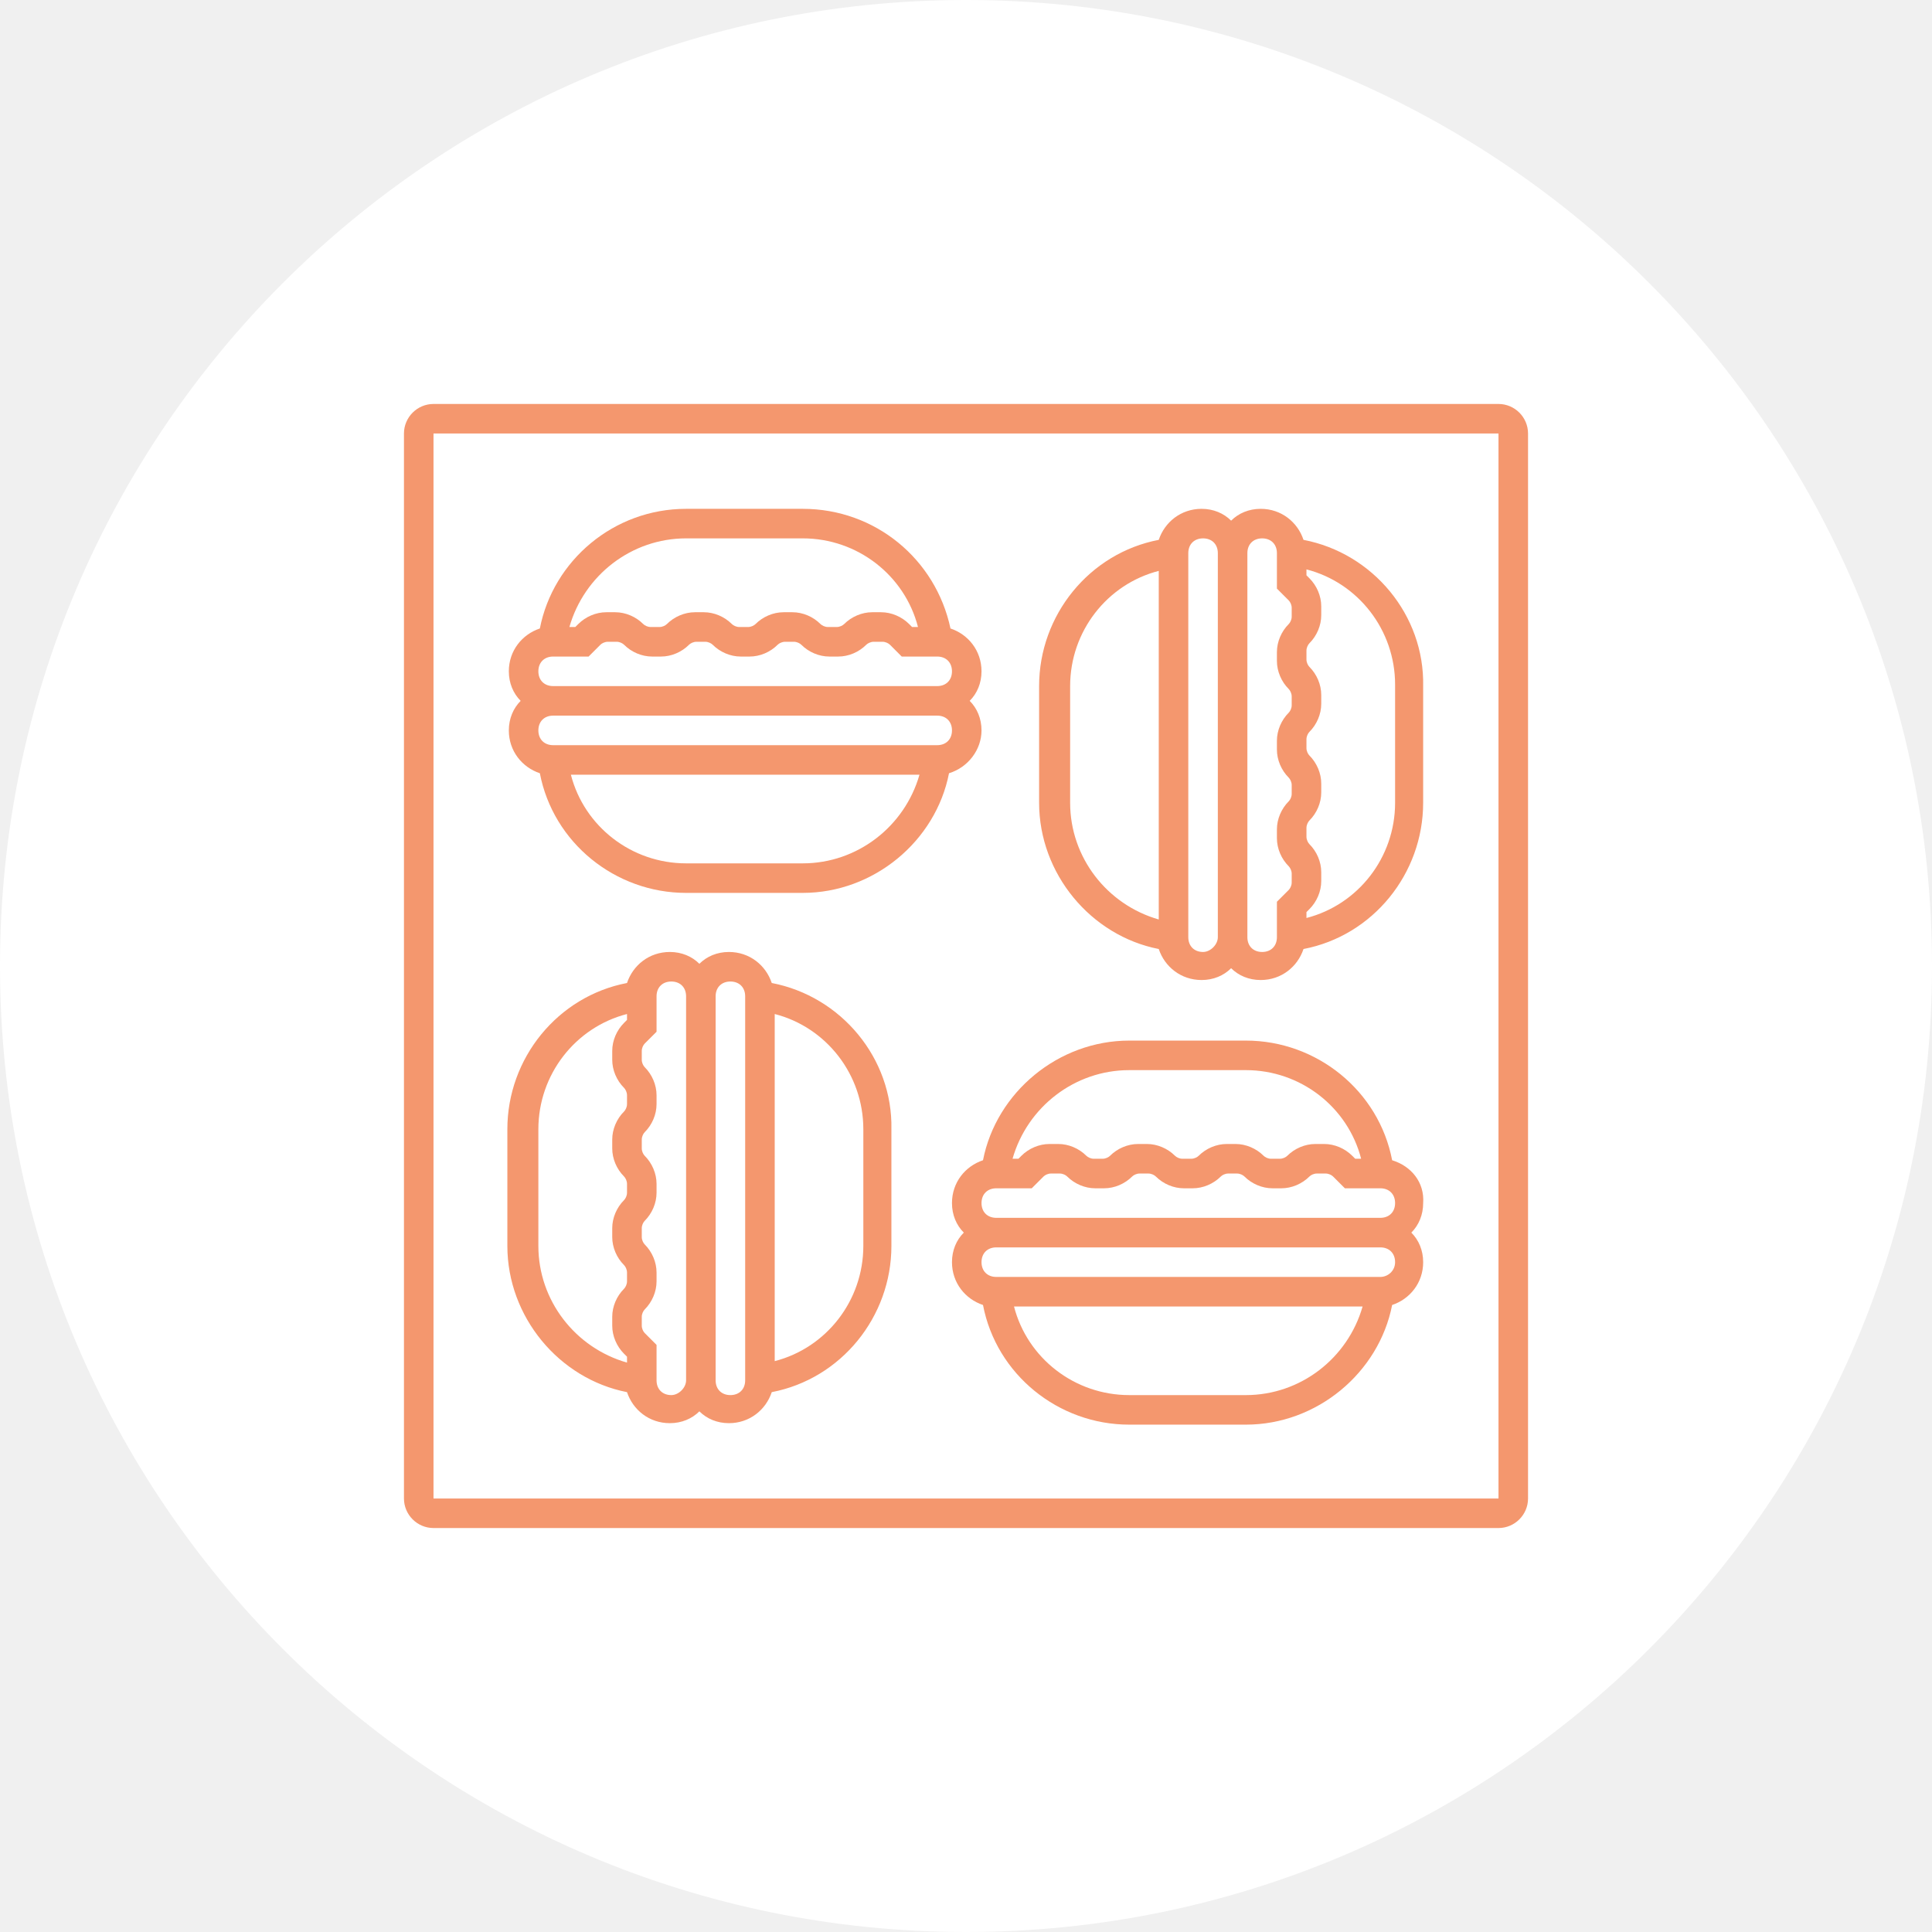
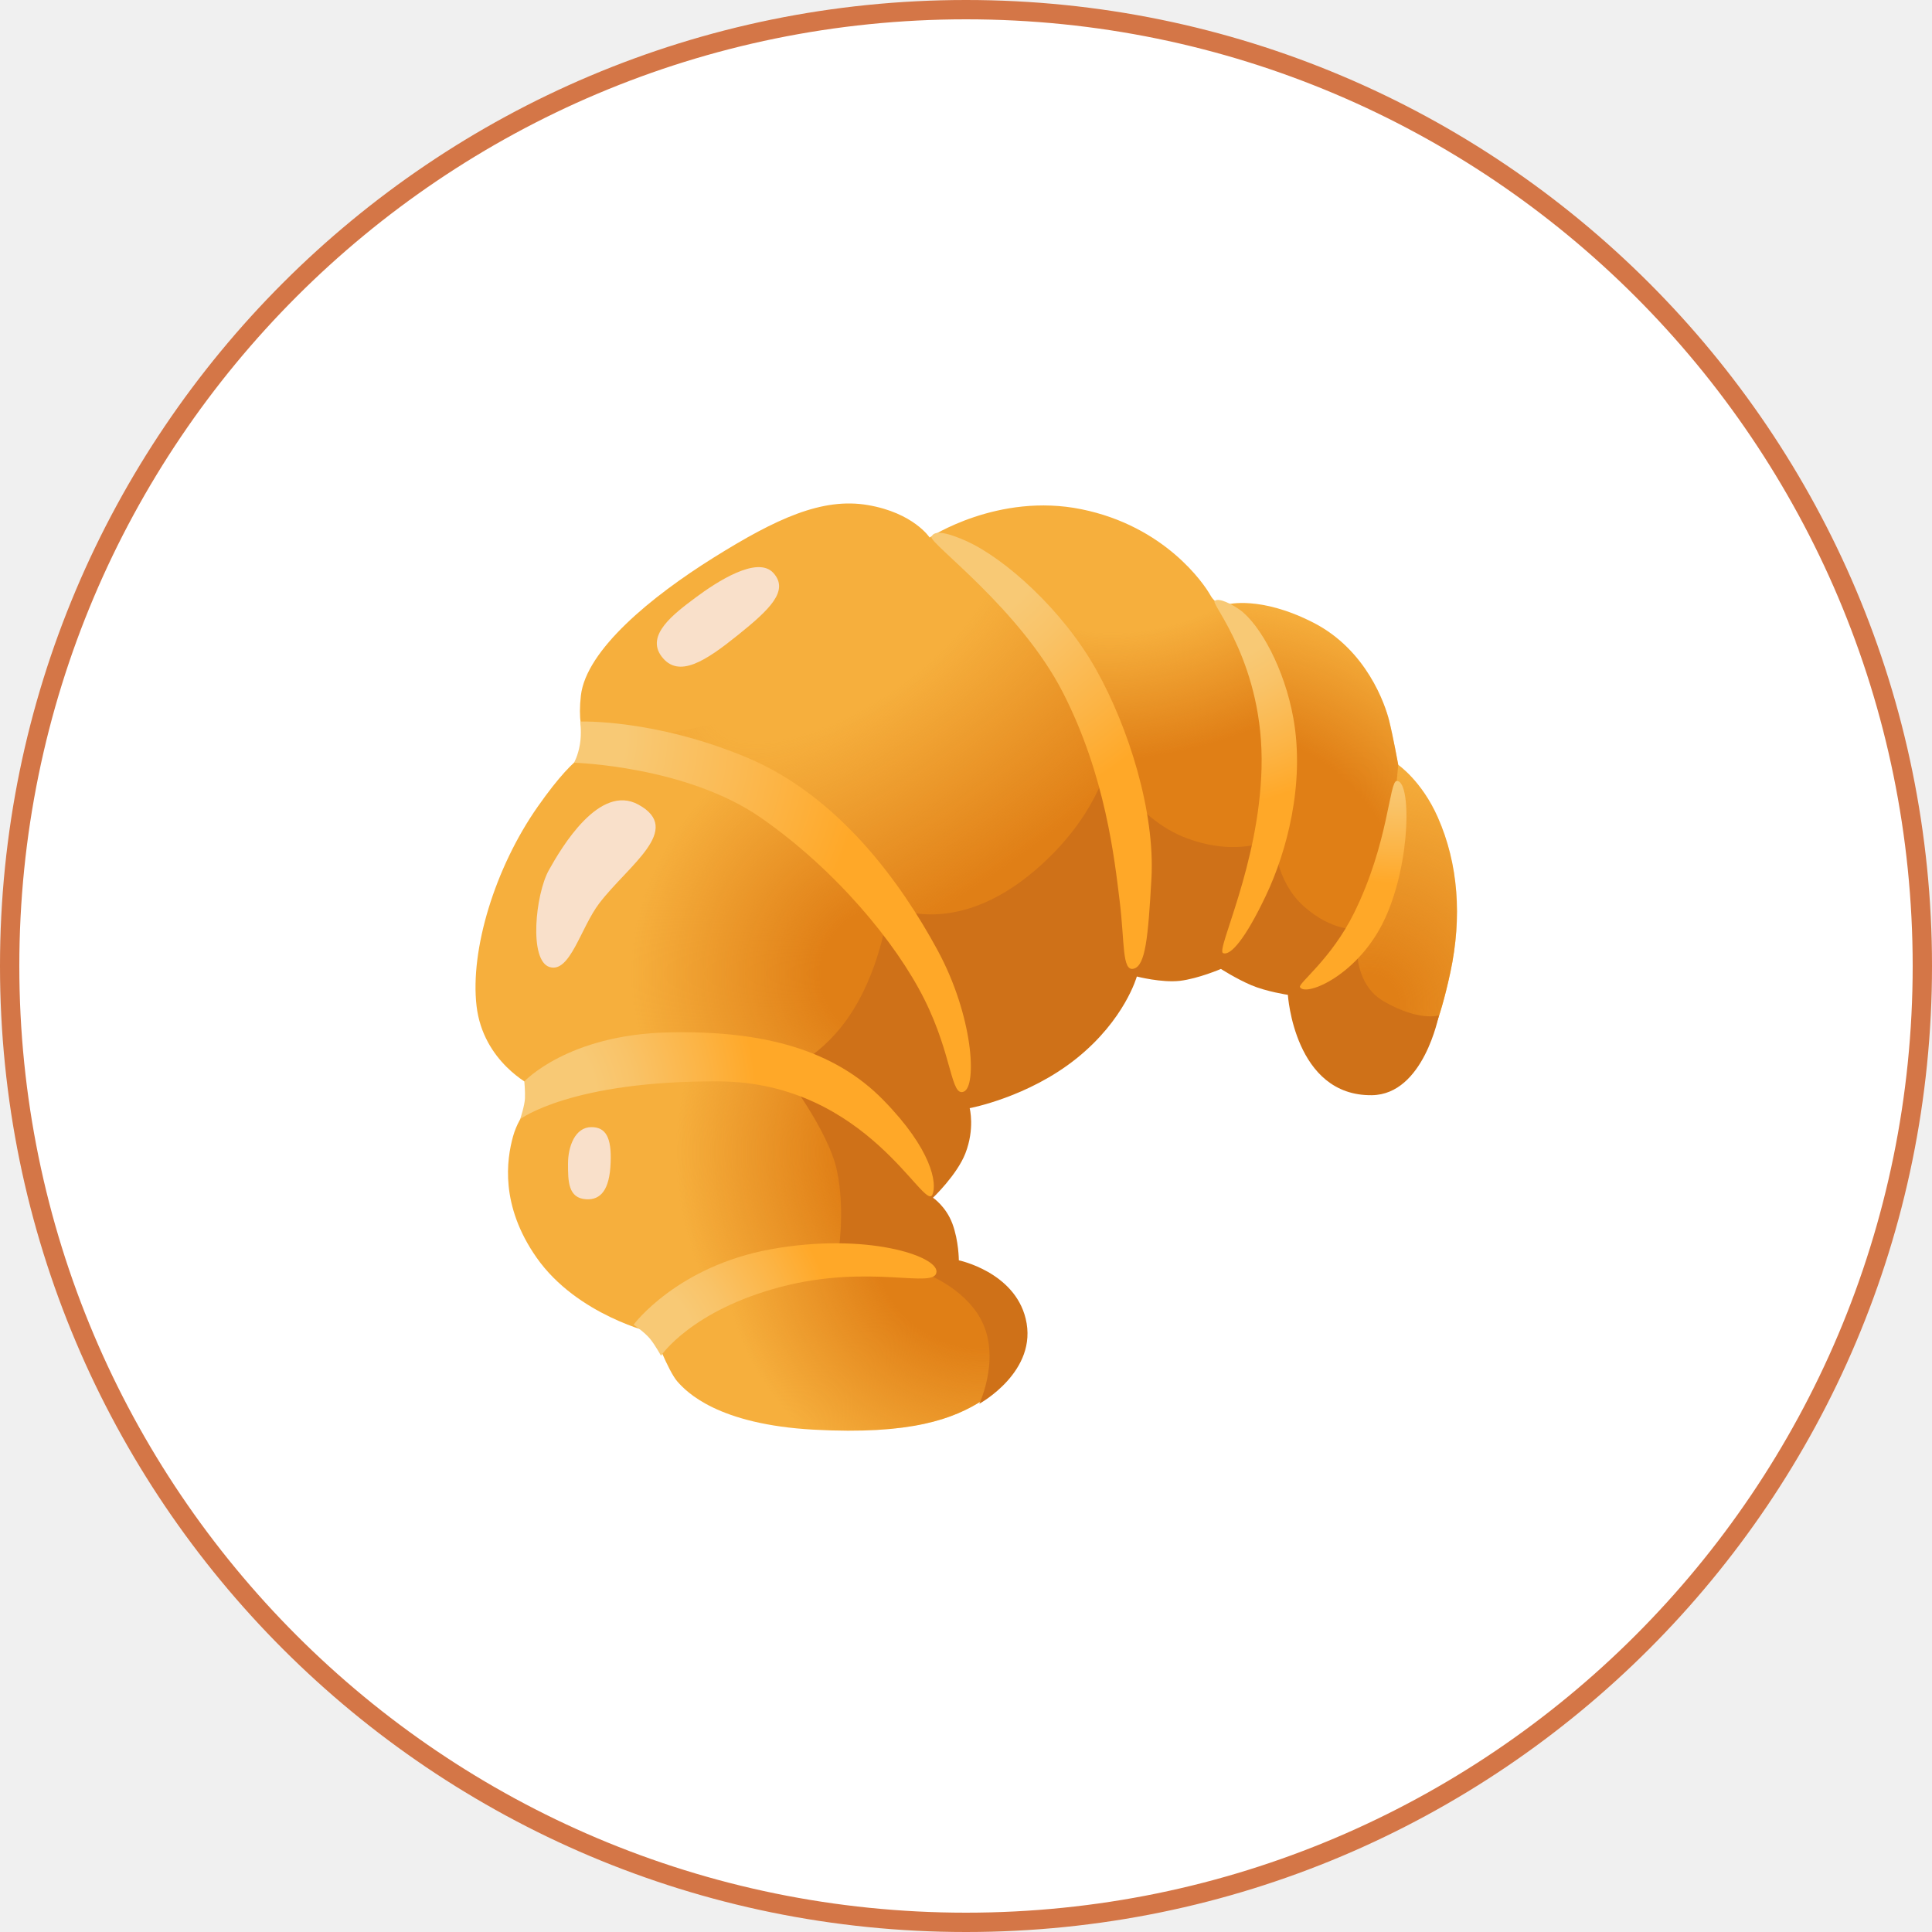
<svg xmlns="http://www.w3.org/2000/svg" width="100" height="100" viewBox="0 0 100 100" fill="none">
-   <circle cx="50" cy="50" r="50" fill="white" />
-   <path d="M77.562 22.438V77.562H22.438V22.438H77.562ZM77.562 20.909H22.438C21.597 20.909 20.909 21.597 20.909 22.438V77.562C20.909 78.403 21.597 79.091 22.438 79.091H77.562C78.403 79.091 79.091 78.403 79.091 77.562V22.438C79.091 21.597 78.403 20.909 77.562 20.909Z" fill="#F4976E" />
-   <path d="M50.803 37.806C50.803 37.194 50.574 36.659 50.191 36.276C50.574 35.894 50.803 35.359 50.803 34.747C50.803 33.677 50.115 32.836 49.197 32.53C48.433 28.937 45.298 26.337 41.552 26.337H35.512C31.766 26.337 28.631 29.013 27.943 32.53C27.026 32.836 26.337 33.677 26.337 34.747C26.337 35.359 26.567 35.894 26.949 36.276C26.567 36.659 26.337 37.194 26.337 37.806C26.337 38.876 27.026 39.717 27.943 40.023C28.631 43.616 31.842 46.216 35.512 46.216H41.552C45.222 46.216 48.433 43.54 49.121 40.023C50.115 39.717 50.803 38.8 50.803 37.806ZM35.512 27.866H41.552C44.381 27.866 46.827 29.778 47.515 32.454H47.209L47.057 32.301C46.674 31.919 46.139 31.689 45.604 31.689H45.145C44.61 31.689 44.075 31.919 43.693 32.301C43.616 32.377 43.463 32.454 43.31 32.454H42.852C42.699 32.454 42.546 32.377 42.469 32.301C42.087 31.919 41.552 31.689 41.017 31.689H40.558C40.023 31.689 39.488 31.919 39.105 32.301C39.029 32.377 38.876 32.454 38.723 32.454H38.264C38.111 32.454 37.959 32.377 37.882 32.301C37.5 31.919 36.965 31.689 36.429 31.689H35.971C35.435 31.689 34.9 31.919 34.518 32.301C34.442 32.377 34.289 32.454 34.136 32.454H33.677C33.524 32.454 33.371 32.377 33.295 32.301C32.913 31.919 32.377 31.689 31.842 31.689H31.383C30.848 31.689 30.313 31.919 29.931 32.301L29.778 32.454H29.472C30.237 29.778 32.683 27.866 35.512 27.866ZM28.631 33.983H30.466L31.078 33.371C31.154 33.295 31.307 33.218 31.46 33.218H31.919C32.072 33.218 32.224 33.295 32.301 33.371C32.683 33.754 33.218 33.983 33.754 33.983H34.212C34.747 33.983 35.283 33.754 35.665 33.371C35.741 33.295 35.894 33.218 36.047 33.218H36.506C36.659 33.218 36.812 33.295 36.888 33.371C37.27 33.754 37.806 33.983 38.341 33.983H38.8C39.335 33.983 39.87 33.754 40.252 33.371C40.329 33.295 40.481 33.218 40.634 33.218H41.093C41.246 33.218 41.399 33.295 41.475 33.371C41.858 33.754 42.393 33.983 42.928 33.983H43.387C43.922 33.983 44.457 33.754 44.839 33.371C44.916 33.295 45.069 33.218 45.222 33.218H45.68C45.833 33.218 45.986 33.295 46.063 33.371L46.674 33.983H48.509C48.968 33.983 49.274 34.289 49.274 34.747C49.274 35.206 48.968 35.512 48.509 35.512H28.631C28.172 35.512 27.866 35.206 27.866 34.747C27.866 34.289 28.172 33.983 28.631 33.983ZM28.631 37.041H48.509C48.968 37.041 49.274 37.347 49.274 37.806C49.274 38.264 48.968 38.57 48.509 38.57H28.631C28.172 38.57 27.866 38.264 27.866 37.806C27.866 37.347 28.172 37.041 28.631 37.041ZM41.552 44.687H35.512C32.683 44.687 30.237 42.775 29.549 40.099H47.592C46.827 42.775 44.381 44.687 41.552 44.687Z" fill="#F4976E" />
-   <path d="M72.057 60.054C71.369 56.46 68.158 53.861 64.488 53.861H58.449C54.779 53.861 51.568 56.537 50.88 60.054C49.962 60.359 49.274 61.2 49.274 62.271C49.274 62.883 49.503 63.418 49.886 63.8C49.503 64.182 49.274 64.717 49.274 65.329C49.274 66.399 49.962 67.24 50.88 67.546C51.568 71.139 54.779 73.739 58.449 73.739H64.488C68.158 73.739 71.369 71.063 72.057 67.546C72.975 67.24 73.663 66.399 73.663 65.329C73.663 64.717 73.433 64.182 73.051 63.8C73.433 63.418 73.663 62.883 73.663 62.271C73.739 61.2 73.051 60.359 72.057 60.054ZM58.449 55.39H64.488C67.317 55.39 69.764 57.301 70.452 59.977H70.146L69.993 59.824C69.611 59.442 69.076 59.213 68.54 59.213H68.082C67.546 59.213 67.011 59.442 66.629 59.824C66.553 59.901 66.4 59.977 66.247 59.977H65.788C65.635 59.977 65.482 59.901 65.406 59.824C65.023 59.442 64.488 59.213 63.953 59.213H63.495C62.959 59.213 62.424 59.442 62.042 59.824C61.965 59.901 61.812 59.977 61.66 59.977H61.201C61.048 59.977 60.895 59.901 60.819 59.824C60.436 59.442 59.901 59.213 59.366 59.213H58.907C58.372 59.213 57.837 59.442 57.455 59.824C57.378 59.901 57.225 59.977 57.072 59.977H56.614C56.461 59.977 56.308 59.901 56.231 59.824C55.849 59.442 55.314 59.213 54.779 59.213H54.32C53.785 59.213 53.25 59.442 52.867 59.824L52.714 59.977H52.409C53.173 57.301 55.62 55.39 58.449 55.39ZM51.568 61.506H53.403L54.014 60.895C54.091 60.818 54.243 60.742 54.396 60.742H54.855C55.008 60.742 55.161 60.818 55.237 60.895C55.62 61.277 56.155 61.506 56.69 61.506H57.149C57.684 61.506 58.219 61.277 58.601 60.895C58.678 60.818 58.831 60.742 58.984 60.742H59.442C59.595 60.742 59.748 60.818 59.825 60.895C60.207 61.277 60.742 61.506 61.277 61.506H61.736C62.271 61.506 62.806 61.277 63.189 60.895C63.265 60.818 63.418 60.742 63.571 60.742H64.03C64.183 60.742 64.335 60.818 64.412 60.895C64.794 61.277 65.329 61.506 65.865 61.506H66.323C66.858 61.506 67.394 61.277 67.776 60.895C67.852 60.818 68.005 60.742 68.158 60.742H68.617C68.77 60.742 68.923 60.818 68.999 60.895L69.611 61.506H71.446C71.904 61.506 72.21 61.812 72.21 62.271C72.21 62.73 71.904 63.035 71.446 63.035H51.568C51.109 63.035 50.803 62.73 50.803 62.271C50.803 61.812 51.109 61.506 51.568 61.506ZM64.488 72.21H58.449C55.62 72.21 53.173 70.299 52.485 67.623H70.528C69.764 70.299 67.317 72.21 64.488 72.21ZM71.446 66.094H51.568C51.109 66.094 50.803 65.788 50.803 65.329C50.803 64.87 51.109 64.564 51.568 64.564H71.446C71.904 64.564 72.21 64.87 72.21 65.329C72.21 65.788 71.828 66.094 71.446 66.094Z" fill="#F4976E" />
-   <path d="M39.946 50.88C39.64 49.962 38.799 49.274 37.729 49.274C37.117 49.274 36.582 49.503 36.2 49.886C35.818 49.503 35.282 49.274 34.671 49.274C33.6 49.274 32.759 49.962 32.454 50.88C28.86 51.568 26.261 54.779 26.261 58.449V64.488C26.261 68.158 28.937 71.369 32.454 72.057C32.759 72.975 33.6 73.663 34.671 73.663C35.282 73.663 35.818 73.433 36.2 73.051C36.582 73.433 37.117 73.663 37.729 73.663C38.799 73.663 39.64 72.975 39.946 72.057C43.539 71.369 46.139 68.158 46.139 64.488V58.449C46.215 54.779 43.539 51.568 39.946 50.88ZM27.866 64.488V58.449C27.866 55.62 29.778 53.173 32.454 52.485V52.791L32.301 52.944C31.918 53.326 31.689 53.861 31.689 54.396V54.855C31.689 55.39 31.918 55.925 32.301 56.308C32.377 56.384 32.454 56.537 32.454 56.69V57.149C32.454 57.302 32.377 57.455 32.301 57.531C31.918 57.913 31.689 58.449 31.689 58.984V59.442C31.689 59.977 31.918 60.513 32.301 60.895C32.377 60.971 32.454 61.124 32.454 61.277V61.736C32.454 61.889 32.377 62.042 32.301 62.118C31.918 62.501 31.689 63.036 31.689 63.571V64.03C31.689 64.565 31.918 65.1 32.301 65.482C32.377 65.559 32.454 65.712 32.454 65.865V66.323C32.454 66.476 32.377 66.629 32.301 66.706C31.918 67.088 31.689 67.623 31.689 68.158V68.617C31.689 69.152 31.918 69.687 32.301 70.07L32.454 70.222V70.528C29.778 69.764 27.866 67.317 27.866 64.488ZM34.747 72.21C34.288 72.21 33.983 71.904 33.983 71.446V69.611L33.371 68.999C33.294 68.923 33.218 68.77 33.218 68.617V68.158C33.218 68.005 33.294 67.852 33.371 67.776C33.753 67.394 33.983 66.858 33.983 66.323V65.865C33.983 65.329 33.753 64.794 33.371 64.412C33.294 64.335 33.218 64.183 33.218 64.03V63.571C33.218 63.418 33.294 63.265 33.371 63.189C33.753 62.806 33.983 62.271 33.983 61.736V61.277C33.983 60.742 33.753 60.207 33.371 59.825C33.294 59.748 33.218 59.595 33.218 59.442V58.984C33.218 58.831 33.294 58.678 33.371 58.601C33.753 58.219 33.983 57.684 33.983 57.149V56.69C33.983 56.155 33.753 55.62 33.371 55.237C33.294 55.161 33.218 55.008 33.218 54.855V54.396C33.218 54.243 33.294 54.091 33.371 54.014L33.983 53.403V51.568C33.983 51.109 34.288 50.803 34.747 50.803C35.206 50.803 35.512 51.109 35.512 51.568V71.446C35.512 71.828 35.13 72.21 34.747 72.21ZM38.57 71.446C38.57 71.904 38.264 72.21 37.805 72.21C37.347 72.21 37.041 71.904 37.041 71.446V51.568C37.041 51.109 37.347 50.803 37.805 50.803C38.264 50.803 38.57 51.109 38.57 51.568V71.446ZM44.686 64.488C44.686 67.317 42.775 69.764 40.099 70.452V52.485C42.775 53.173 44.686 55.62 44.686 58.449V64.488Z" fill="#F4976E" />
-   <path d="M67.469 27.943C67.164 27.026 66.323 26.337 65.252 26.337C64.641 26.337 64.106 26.567 63.723 26.949C63.341 26.567 62.806 26.337 62.194 26.337C61.124 26.337 60.283 27.026 59.977 27.943C56.384 28.631 53.784 31.842 53.784 35.512V41.552C53.784 45.222 56.46 48.433 59.977 49.121C60.283 50.038 61.124 50.726 62.194 50.726C62.806 50.726 63.341 50.497 63.723 50.115C64.106 50.497 64.641 50.726 65.252 50.726C66.323 50.726 67.164 50.038 67.469 49.121C71.063 48.433 73.662 45.222 73.662 41.552V35.512C73.739 31.842 71.063 28.631 67.469 27.943ZM55.39 41.552V35.512C55.39 32.683 57.301 30.237 59.977 29.549V47.592C57.301 46.827 55.39 44.381 55.39 41.552ZM62.271 49.274C61.812 49.274 61.506 48.968 61.506 48.509V28.631C61.506 28.172 61.812 27.866 62.271 27.866C62.729 27.866 63.035 28.172 63.035 28.631V48.509C63.035 48.892 62.653 49.274 62.271 49.274ZM66.093 46.674V48.509C66.093 48.968 65.787 49.274 65.329 49.274C64.87 49.274 64.564 48.968 64.564 48.509V28.631C64.564 28.172 64.87 27.866 65.329 27.866C65.787 27.866 66.093 28.172 66.093 28.631V30.466L66.705 31.078C66.781 31.154 66.858 31.307 66.858 31.46V31.919C66.858 32.072 66.781 32.224 66.705 32.301C66.323 32.683 66.093 33.218 66.093 33.754V34.212C66.093 34.747 66.323 35.283 66.705 35.665C66.781 35.741 66.858 35.894 66.858 36.047V36.506C66.858 36.659 66.781 36.812 66.705 36.888C66.323 37.27 66.093 37.806 66.093 38.341V38.8C66.093 39.335 66.323 39.87 66.705 40.252C66.781 40.329 66.858 40.481 66.858 40.634V41.093C66.858 41.246 66.781 41.399 66.705 41.475C66.323 41.858 66.093 42.393 66.093 42.928V43.387C66.093 43.922 66.323 44.457 66.705 44.839C66.781 44.916 66.858 45.069 66.858 45.222V45.68C66.858 45.833 66.781 45.986 66.705 46.063L66.093 46.674ZM72.21 41.552C72.21 44.381 70.298 46.827 67.622 47.515V47.209L67.775 47.057C68.158 46.674 68.387 46.139 68.387 45.604V45.145C68.387 44.61 68.158 44.075 67.775 43.693C67.699 43.616 67.622 43.463 67.622 43.31V42.852C67.622 42.699 67.699 42.546 67.775 42.469C68.158 42.087 68.387 41.552 68.387 41.017V40.558C68.387 40.023 68.158 39.488 67.775 39.105C67.699 39.029 67.622 38.876 67.622 38.723V38.264C67.622 38.111 67.699 37.959 67.775 37.882C68.158 37.5 68.387 36.965 68.387 36.429V35.971C68.387 35.435 68.158 34.9 67.775 34.518C67.699 34.442 67.622 34.289 67.622 34.136V33.677C67.622 33.524 67.699 33.371 67.775 33.295C68.158 32.913 68.387 32.377 68.387 31.842V31.383C68.387 30.848 68.158 30.313 67.775 29.931L67.622 29.778V29.472C70.298 30.16 72.21 32.607 72.21 35.435V41.552Z" fill="#F4976E" />
+   <circle cx="50" cy="50" r="49.5" fill="white" stroke="#D47647" />
+   <path d="M72.3 53.485L59.884 45.389L45.174 55.915L45.714 62.053L51.586 67.723C51.586 67.723 52.464 71.436 50.911 72.448C49.359 73.46 47.131 74.27 42.14 74.001C37.145 73.731 35.53 72.043 35.057 71.503C34.585 70.963 33.842 69.005 33.842 69.005C33.842 69.005 29.877 68.098 27.771 65.091C25.881 62.391 26.219 60.028 26.556 58.817C26.894 57.602 27.771 56.86 27.771 56.86L27.501 56.185C27.501 56.185 25.004 54.97 24.666 52.067C24.329 49.165 25.611 44.916 27.839 41.744C30.066 38.571 30.741 38.909 30.741 38.909C30.741 38.909 29.796 38.369 30.066 36.006C30.336 33.644 33.711 30.876 36.947 28.856C40.183 26.835 42.562 25.738 44.925 26.143C47.287 26.548 48.118 27.822 48.118 27.822C48.118 27.822 51.658 25.481 55.974 26.358C60.289 27.236 62.314 30.206 62.652 30.813C62.989 31.421 63.529 31.286 63.529 31.286C63.529 31.286 65.217 30.813 67.984 32.231C70.752 33.648 71.697 36.483 71.899 37.293C72.102 38.103 72.372 39.588 72.372 39.588C72.372 39.588 73.583 40.415 74.414 42.288C75.494 44.718 75.679 47.486 75.072 50.321C74.477 53.105 73.924 53.966 73.924 53.966L72.3 53.485Z" fill="#F6AF3D" />
+   <path d="M34.239 33.973C35.12 35.15 36.538 34.201 38.192 32.872C39.846 31.543 40.858 30.573 40.031 29.657C39.204 28.742 37.091 30.117 35.985 30.944C34.884 31.767 33.412 32.868 34.239 33.973ZM30.611 58.34C29.767 58.34 29.4 59.34 29.4 60.235C29.4 61.129 29.4 62.023 30.345 62.074C31.083 62.116 31.556 61.602 31.606 60.18C31.661 58.864 31.349 58.34 30.611 58.34Z" fill="#F9E0CA" />
+   <path d="M49.283 65.5L48.473 65.825L44.148 65.082L39.698 65.668L36.74 66.921C35.711 69.259 38.149 73.781 42.136 73.996C47.131 74.266 49.354 73.456 50.907 72.444C52.459 71.431 51.582 67.719 51.582 67.719L49.283 65.5Z" fill="url(#paint0_radial_406_3)" />
+   <path d="M46.604 59.387L49.249 52.092L43.157 43.195L37.546 39.989C37.546 39.989 34.564 41.794 33.218 45.359C31.615 49.608 33.138 54.497 33.138 54.497L40.525 55.459L46.604 59.387Z" fill="url(#paint1_radial_406_3)" />
+   <path d="M46.925 47.603L41.955 41.832L34.146 38.019C34.146 38.019 42.799 36.563 46.806 34.479C50.814 32.395 50.755 28.83 50.755 28.83L55.181 33.812L57.906 40.465L58.627 46.798L49.49 49.683L47.486 49.283L46.925 47.603Z" fill="url(#paint2_radial_406_3)" />
+   <path d="M51.705 29.919C51.705 29.919 54.151 28.948 57.489 29.577C61.45 30.324 64.568 32.437 64.568 32.437L66.276 38.622L65.761 44.233L63.998 47.119L58.628 45.359L57.746 38.947L55.101 34.378L51.705 29.919Z" fill="url(#paint3_radial_406_3)" />
+   <path d="M33.467 60.753C34.285 65.871 37.386 66.681 37.386 66.681L42.596 65.158L46.444 65.639L44.36 56.822L37.386 54.577C37.386 54.577 32.505 54.742 33.467 60.753Z" fill="url(#paint4_radial_406_3)" />
+   <path d="M33.045 41.647C31.032 40.542 29.075 43.841 28.404 45.047C27.716 46.288 27.362 49.726 28.451 50.055C29.509 50.376 30.054 48.013 31.024 46.747C32.538 44.769 35.39 42.934 33.045 41.647Z" fill="#F9E0CA" />
+   <path d="M63.964 48.047L67.816 50.557L70.279 48.085L72.06 43.052L72.372 39.58C72.372 39.58 72.102 38.095 71.9 37.285C71.697 36.475 70.735 33.669 67.984 32.222C65.74 31.041 64.044 31.159 63.5 31.231L66.28 38.618L65.225 44.705L63.964 48.047Z" fill="url(#paint5_radial_406_3)" />
+   <path d="M74.409 42.284C73.713 40.702 72.697 39.824 72.372 39.592L72.06 43.06L70.495 48.642L67.913 50.624L72.304 53.489L73.924 53.961C73.924 53.961 74.473 53.101 75.072 50.316C75.675 47.477 75.481 44.714 74.409 42.284Z" fill="url(#paint6_radial_406_3)" />
+   <path d="M45.992 46.861C45.992 46.861 49.291 48.718 53.59 45.035C56.767 42.309 57.328 39.546 57.328 39.546C57.328 39.546 58.724 42.394 61.458 43.398C64.192 44.402 65.926 43.398 65.926 43.398C65.926 43.398 65.981 45.575 67.491 46.916C68.997 48.258 70.284 48.089 70.284 48.089C70.284 48.089 69.782 50.768 71.625 51.831C73.469 52.89 74.473 52.556 74.473 52.556C74.473 52.556 73.692 56.649 71.013 56.687C66.993 56.742 66.66 51.493 66.66 51.493C66.66 51.493 65.542 51.325 64.761 50.991C63.981 50.658 63.196 50.152 63.196 50.152C63.196 50.152 62.023 50.654 61.074 50.768C60.125 50.877 58.842 50.544 58.842 50.544C58.842 50.544 58.227 52.776 55.716 54.788C53.206 56.801 50.19 57.358 50.19 57.358C50.19 57.358 50.468 58.416 49.966 59.703C49.527 60.821 48.291 61.994 48.291 61.994C48.291 61.994 48.962 62.441 49.295 63.335C49.629 64.23 49.629 65.234 49.629 65.234C49.629 65.234 52.497 65.829 53.088 68.25C53.759 70.984 50.688 72.659 50.688 72.659C50.688 72.659 51.953 69.997 50.578 67.968C48.57 65.01 43.377 64.951 43.377 64.951C43.377 64.951 43.769 62.719 43.322 60.597C42.874 58.475 40.529 55.463 40.529 55.463C40.529 55.463 42.596 54.792 44.157 52.282C45.718 49.772 45.992 46.861 45.992 46.861Z" fill="#CF7118" />
+   <path d="M48.266 61.825C47.861 62.804 44.912 56.024 37.238 55.974C29.564 55.923 26.923 57.927 26.923 57.927C26.923 57.927 27.16 57.222 27.172 56.839C27.185 56.455 27.139 55.974 27.139 55.974C27.139 55.974 29.374 53.561 34.572 53.438C39.512 53.32 43.187 54.349 45.709 56.927C48.236 59.501 48.507 61.247 48.266 61.825Z" fill="url(#paint7_radial_406_3)" />
+   <path d="M48.473 65.829C48.418 66.757 45.056 65.39 40.415 66.609C35.774 67.829 34.213 70.174 34.213 70.174C34.213 70.174 33.931 69.651 33.657 69.309C33.382 68.968 32.796 68.563 32.796 68.563C32.796 68.563 35.044 65.534 39.926 64.656C44.807 63.779 48.523 64.998 48.473 65.829Z" fill="url(#paint8_radial_406_3)" />
+   <path d="M30.032 37.348C30.032 37.348 30.113 37.947 30.016 38.529C29.919 39.116 29.712 39.478 29.712 39.478C29.712 39.478 35.53 39.643 39.39 42.33C43.25 45.018 46.372 48.781 47.84 51.713C49.308 54.645 49.207 56.792 49.89 56.501C50.574 56.21 50.38 52.594 48.523 49.173C46.667 45.752 43.444 41.212 38.656 39.208C33.867 37.205 30.032 37.348 30.032 37.348Z" fill="url(#paint9_radial_406_3)" />
+   <path d="M48.211 27.788C48.089 28.117 52.789 31.509 55.008 35.829C57.227 40.154 57.687 44.478 57.952 46.621C58.218 48.764 58.066 50.295 58.678 50.139C59.29 49.987 59.425 48.532 59.598 45.473C59.788 42.031 58.433 37.681 56.729 34.644C54.987 31.543 51.995 28.898 50.034 28.012C49.173 27.624 48.359 27.383 48.211 27.788Z" fill="url(#paint10_radial_406_3)" />
+   <path d="M62.863 31.117C62.711 31.294 65.441 34.412 65.297 39.769C65.166 44.79 62.926 49.181 63.306 49.333C63.69 49.485 64.454 48.608 65.525 46.351C66.597 44.094 67.554 40.571 66.943 37.166C66.487 34.627 65.234 32.336 64.175 31.564C63.816 31.302 63.053 30.893 62.863 31.117Z" fill="url(#paint11_radial_406_3)" />
+   <path d="M67.288 51.097C67.596 51.611 70.368 50.451 71.706 47.502C73.043 44.558 73.047 40.368 72.292 40.423C71.9 40.453 71.879 43.634 70.081 47.266C68.9 49.654 67.17 50.907 67.288 51.097Z" fill="url(#paint12_radial_406_3)" />
+   <defs>
+     <radialGradient id="paint0_radial_406_3" cx="0" cy="0" r="1" gradientUnits="userSpaceOnUse" gradientTransform="translate(50.8292 64.1712) scale(16.4472 16.4472)">
+       <stop offset="0.34" stop-color="#E07F16" />
+       <stop offset="0.821" stop-color="#E07F16" stop-opacity="0" />
+     </radialGradient>
+     <radialGradient id="paint1_radial_406_3" cx="0" cy="0" r="1" gradientUnits="userSpaceOnUse" gradientTransform="translate(45.8335 50.3935) scale(13.1629)">
+       <stop offset="0.254" stop-color="#E07F16" />
+       <stop offset="1" stop-color="#E07F16" stop-opacity="0" />
+     </radialGradient>
+     <radialGradient id="paint2_radial_406_3" cx="0" cy="0" r="1" gradientUnits="userSpaceOnUse" gradientTransform="translate(44.1924 32.3477) rotate(54.463) scale(15.9954 36.4262)">
+       <stop offset="0.243" stop-color="#E07F16" stop-opacity="0" />
+       <stop offset="0.924" stop-color="#E07F16" />
+     </radialGradient>
+     <radialGradient id="paint3_radial_406_3" cx="0" cy="0" r="1" gradientUnits="userSpaceOnUse" gradientTransform="translate(58.9539 25.5122) rotate(73.6981) scale(22.5561 29.5382)">
+       <stop offset="0.31" stop-color="#E07F16" stop-opacity="0" />
+       <stop offset="0.6" stop-color="#E07F16" />
+     </radialGradient>
+     <radialGradient id="paint4_radial_406_3" cx="0" cy="0" r="1" gradientUnits="userSpaceOnUse" gradientTransform="translate(51.7231 59.6278) scale(18.3507 18.3507)">
+       <stop offset="0.454" stop-color="#E07F16" />
+       <stop offset="0.913" stop-color="#E07F16" stop-opacity="0" />
+     </radialGradient>
+     <radialGradient id="paint5_radial_406_3" cx="0" cy="0" r="1" gradientUnits="userSpaceOnUse" gradientTransform="translate(63.1633 47.3388) scale(16.2143 16.2143)">
+       <stop offset="0.585" stop-color="#E07F16" />
+       <stop offset="1" stop-color="#E07F16" stop-opacity="0" />
+     </radialGradient>
+     <radialGradient id="paint6_radial_406_3" cx="0" cy="0" r="1" gradientUnits="userSpaceOnUse" gradientTransform="translate(70.8758 51.9423) scale(14.9091 14.9091)">
+       <stop offset="0.098" stop-color="#E07F16" />
+       <stop offset="0.759" stop-color="#E07F16" stop-opacity="0.125" />
+       <stop offset="0.854" stop-color="#E07F16" stop-opacity="0" />
+     </radialGradient>
+     <radialGradient id="paint7_radial_406_3" cx="0" cy="0" r="1" gradientUnits="userSpaceOnUse" gradientTransform="translate(26.3015 56.993) scale(12.8773 12.8773)">
+       <stop offset="0.353" stop-color="#F8C975" />
+       <stop offset="0.508" stop-color="#F9C368" />
+       <stop offset="0.794" stop-color="#FCB445" />
+       <stop offset="1" stop-color="#FFA828" />
+     </radialGradient>
+     <radialGradient id="paint8_radial_406_3" cx="0" cy="0" r="1" gradientUnits="userSpaceOnUse" gradientTransform="translate(32.0669 69.9547) scale(11.2636 11.2636)">
+       <stop offset="0.353" stop-color="#F8C975" />
+       <stop offset="0.508" stop-color="#F9C368" />
+       <stop offset="0.794" stop-color="#FCB445" />
+       <stop offset="1" stop-color="#FFA828" />
+     </radialGradient>
+     <radialGradient id="paint9_radial_406_3" cx="0" cy="0" r="1" gradientUnits="userSpaceOnUse" gradientTransform="translate(28.2375 38.1689) scale(18.808 18.808)">
+       <stop offset="0.221" stop-color="#F8C975" />
+       <stop offset="0.535" stop-color="#FBBA53" />
+       <stop offset="0.881" stop-color="#FFA828" />
+     </radialGradient>
+     <radialGradient id="paint10_radial_406_3" cx="0" cy="0" r="1" gradientUnits="userSpaceOnUse" gradientTransform="translate(48.9306 27.134) scale(15.3364 15.3364)">
+       <stop offset="0.353" stop-color="#F8C975" />
+       <stop offset="0.508" stop-color="#F9C368" />
+       <stop offset="0.794" stop-color="#FCB445" />
+       <stop offset="1" stop-color="#FFA828" />
+     </radialGradient>
+     <radialGradient id="paint11_radial_406_3" cx="0" cy="0" r="1" gradientUnits="userSpaceOnUse" gradientTransform="translate(62.6838 30.2455) scale(11.5024 11.5024)">
+       <stop offset="0.353" stop-color="#F8C975" />
+       <stop offset="0.508" stop-color="#F9C368" />
+       <stop offset="0.794" stop-color="#FCB445" />
+       <stop offset="1" stop-color="#FFA828" />
+     </radialGradient>
+     <radialGradient id="paint12_radial_406_3" cx="0" cy="0" r="1" gradientUnits="userSpaceOnUse" gradientTransform="translate(72.3569 37.4876) scale(8.2485 8.2485)">
+       <stop offset="0.353" stop-color="#F8C975" />
+       <stop offset="0.508" stop-color="#F9C368" />
+       <stop offset="0.794" stop-color="#FCB445" />
+       <stop offset="1" stop-color="#FFA828" />
+     </radialGradient>
+   </defs>
</svg>
